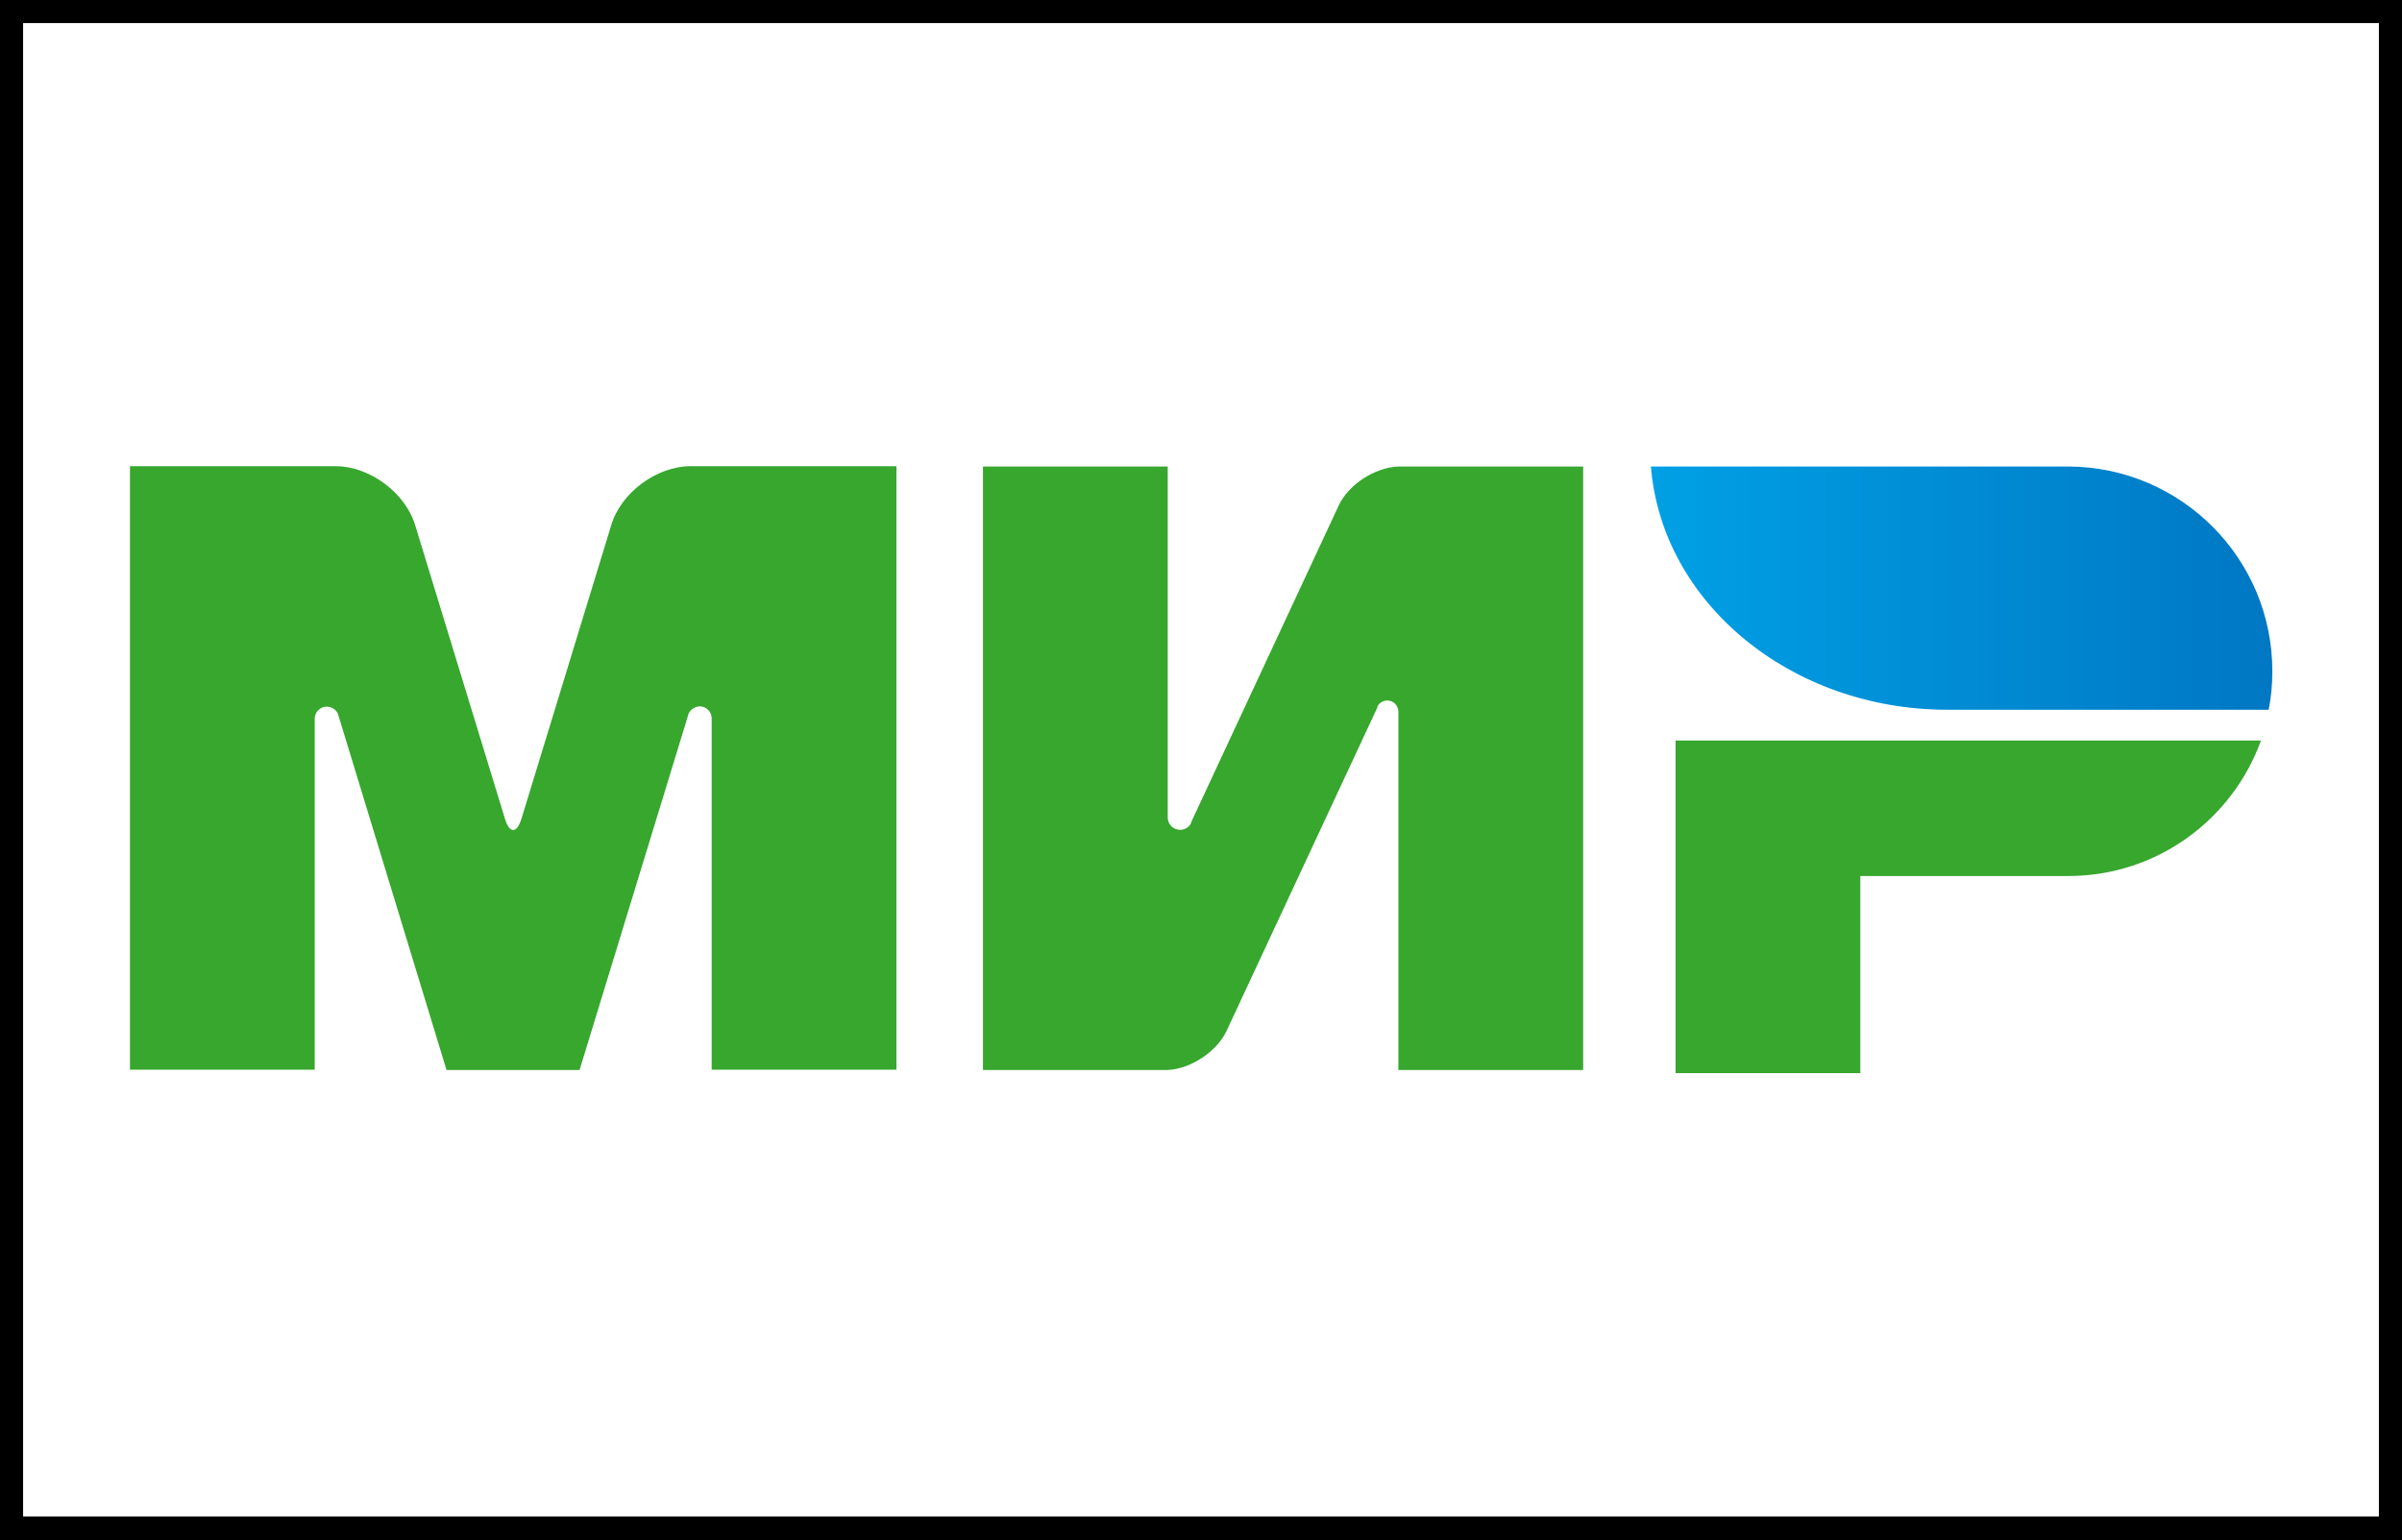
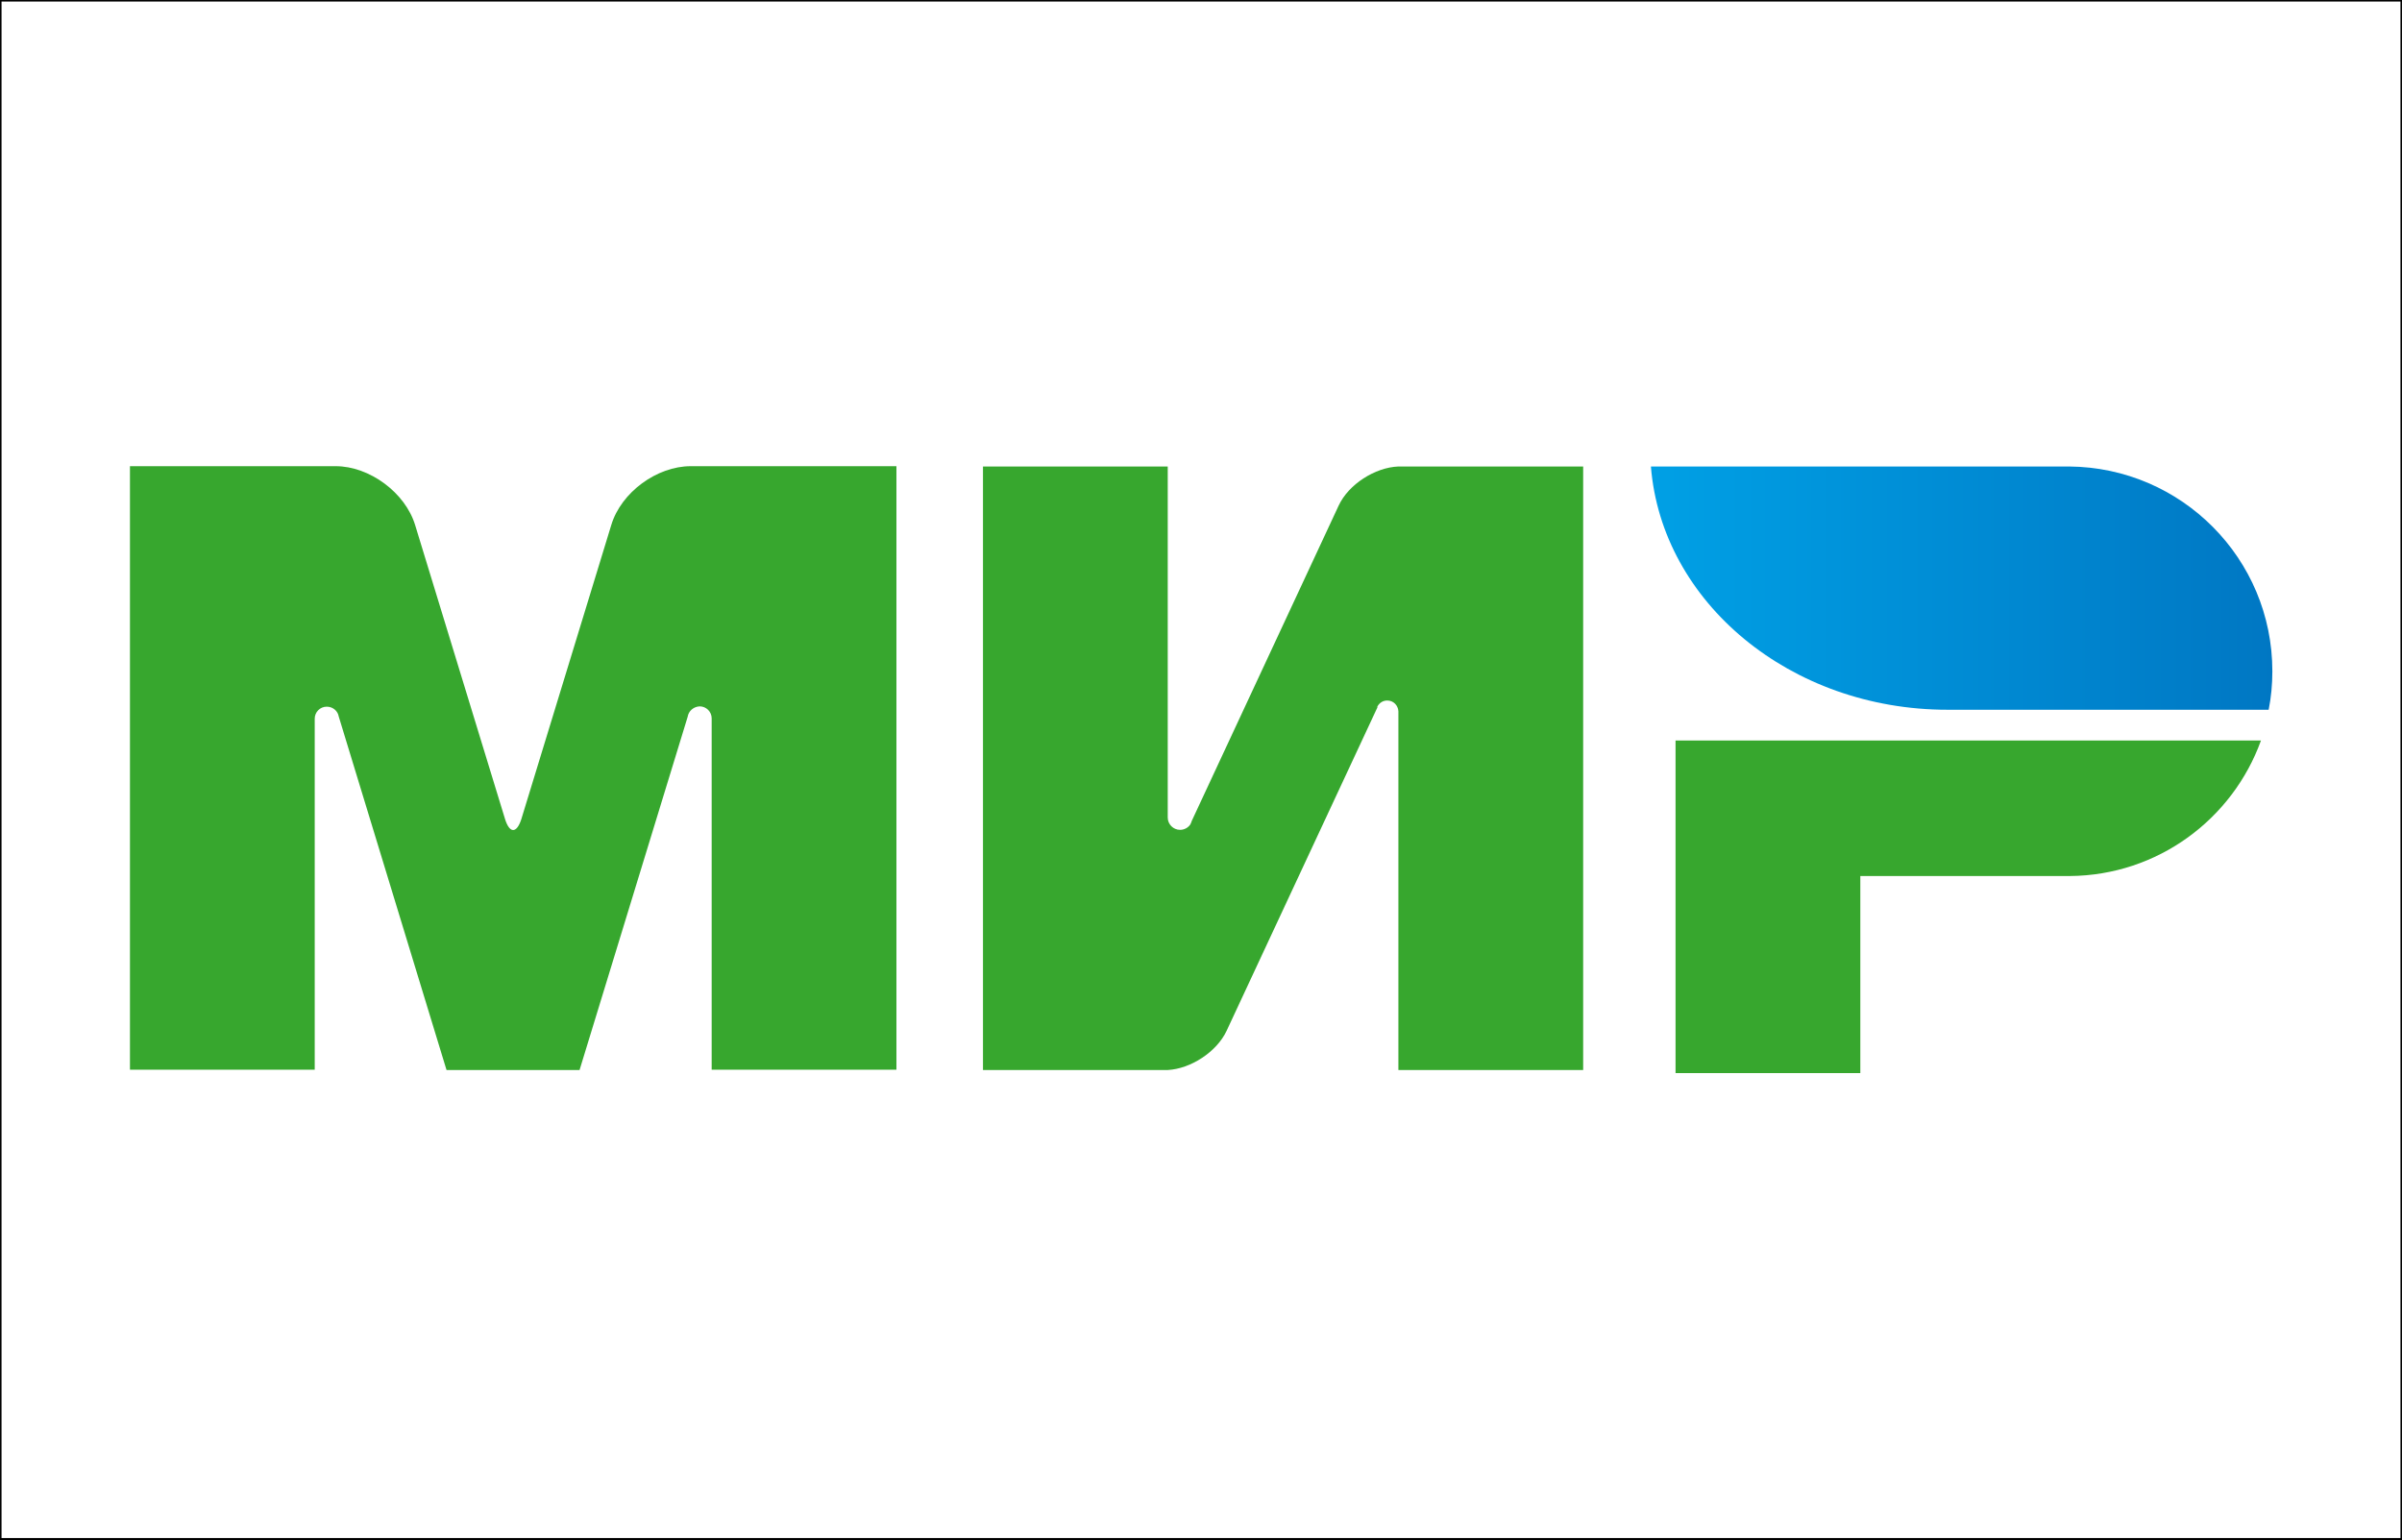
<svg xmlns="http://www.w3.org/2000/svg" version="1.1" id="Layer_1" viewBox="0 0 780 500" xml:space="preserve">
  <style type="text/css">
- 	.st0{fill:#FFFFFF;stroke:#000000;stroke-width:15;}
+ 	.st0{fill:#FFFFFF;stroke:#000000;strokeWidth:15;}
	.st1{fill:#37A72E;}
	.st2{fill:url(#Combined-Shape_4_);}
</style>
  <rect y="0" class="st0" width="780" height="500" />
  <g id="Page-1">
    <g id="Artboard" transform="translate(-91, -154)">
      <g id="Group" transform="translate(91, 154)">
        <path id="Combined-Shape" class="st1" d="M544.1,240.5v108h60v-64h68c28.6-0.2,52.9-18.5,62.1-44H544.1z" />
        <linearGradient id="Combined-Shape_4_" gradientUnits="userSpaceOnUse" x1="362.405" y1="275.431" x2="363.405" y2="275.431" gradientTransform="matrix(201.7633 0 0 -79 -72583.844 21950.025)">
          <stop offset="0" style="stop-color:#00A0E5" />
          <stop offset="1" style="stop-color:#0077C3" />
        </linearGradient>
        <path id="Combined-Shape_1_" class="st2" d="M536.1,151.5c3.5,44.1,45.3,79,96.3,79c0.2,0,104.3,0,104.3,0     c0.8-4,1.2-8.2,1.2-12.5c0-36.6-29.5-66.2-66-66.5L536.1,151.5z" />
        <path id="Combined-Shape_2_" class="st1" d="M447.3,229.4l0-0.1L447.3,229.4c0.7-1.2,1.8-1.9,3.2-1.9c2,0,3.5,1.6,3.6,3.5l0,0     v116.5h60v-196h-60c-7.6,0.3-16.2,5.8-19.4,12.7L387,266.6c-0.1,0.4-0.3,0.8-0.5,1.2l0,0l0,0c-0.7,1-1.9,1.7-3.3,1.7     c-2.2,0-4-1.8-4-4v-114h-60v196h60v0c7.5-0.4,15.9-5.9,19.1-12.7l49-105.1C447.2,229.6,447.3,229.5,447.3,229.4L447.3,229.4z" />
        <path id="Combined-Shape_3_" class="st1" d="M223.3,232.8l-35.1,114.7H145L110,232.7c-0.3-1.8-1.9-3.2-3.9-3.2     c-2.2,0-3.9,1.8-3.9,3.9c0,0,0,0,0,0l0,114h-60v-196h51.5H109c11,0,22.6,8.6,25.8,19.1l29.2,95.5c1.5,4.8,3.8,4.7,5.3,0     l29.2-95.5c3.2-10.6,14.8-19.1,25.8-19.1h15.3h51.5v196h-60v-114c0,0,0,0,0-0.1c0-2.2-1.8-3.9-3.9-3.9     C225.2,229.5,223.6,230.9,223.3,232.8L223.3,232.8z" />
      </g>
    </g>
  </g>
</svg>
